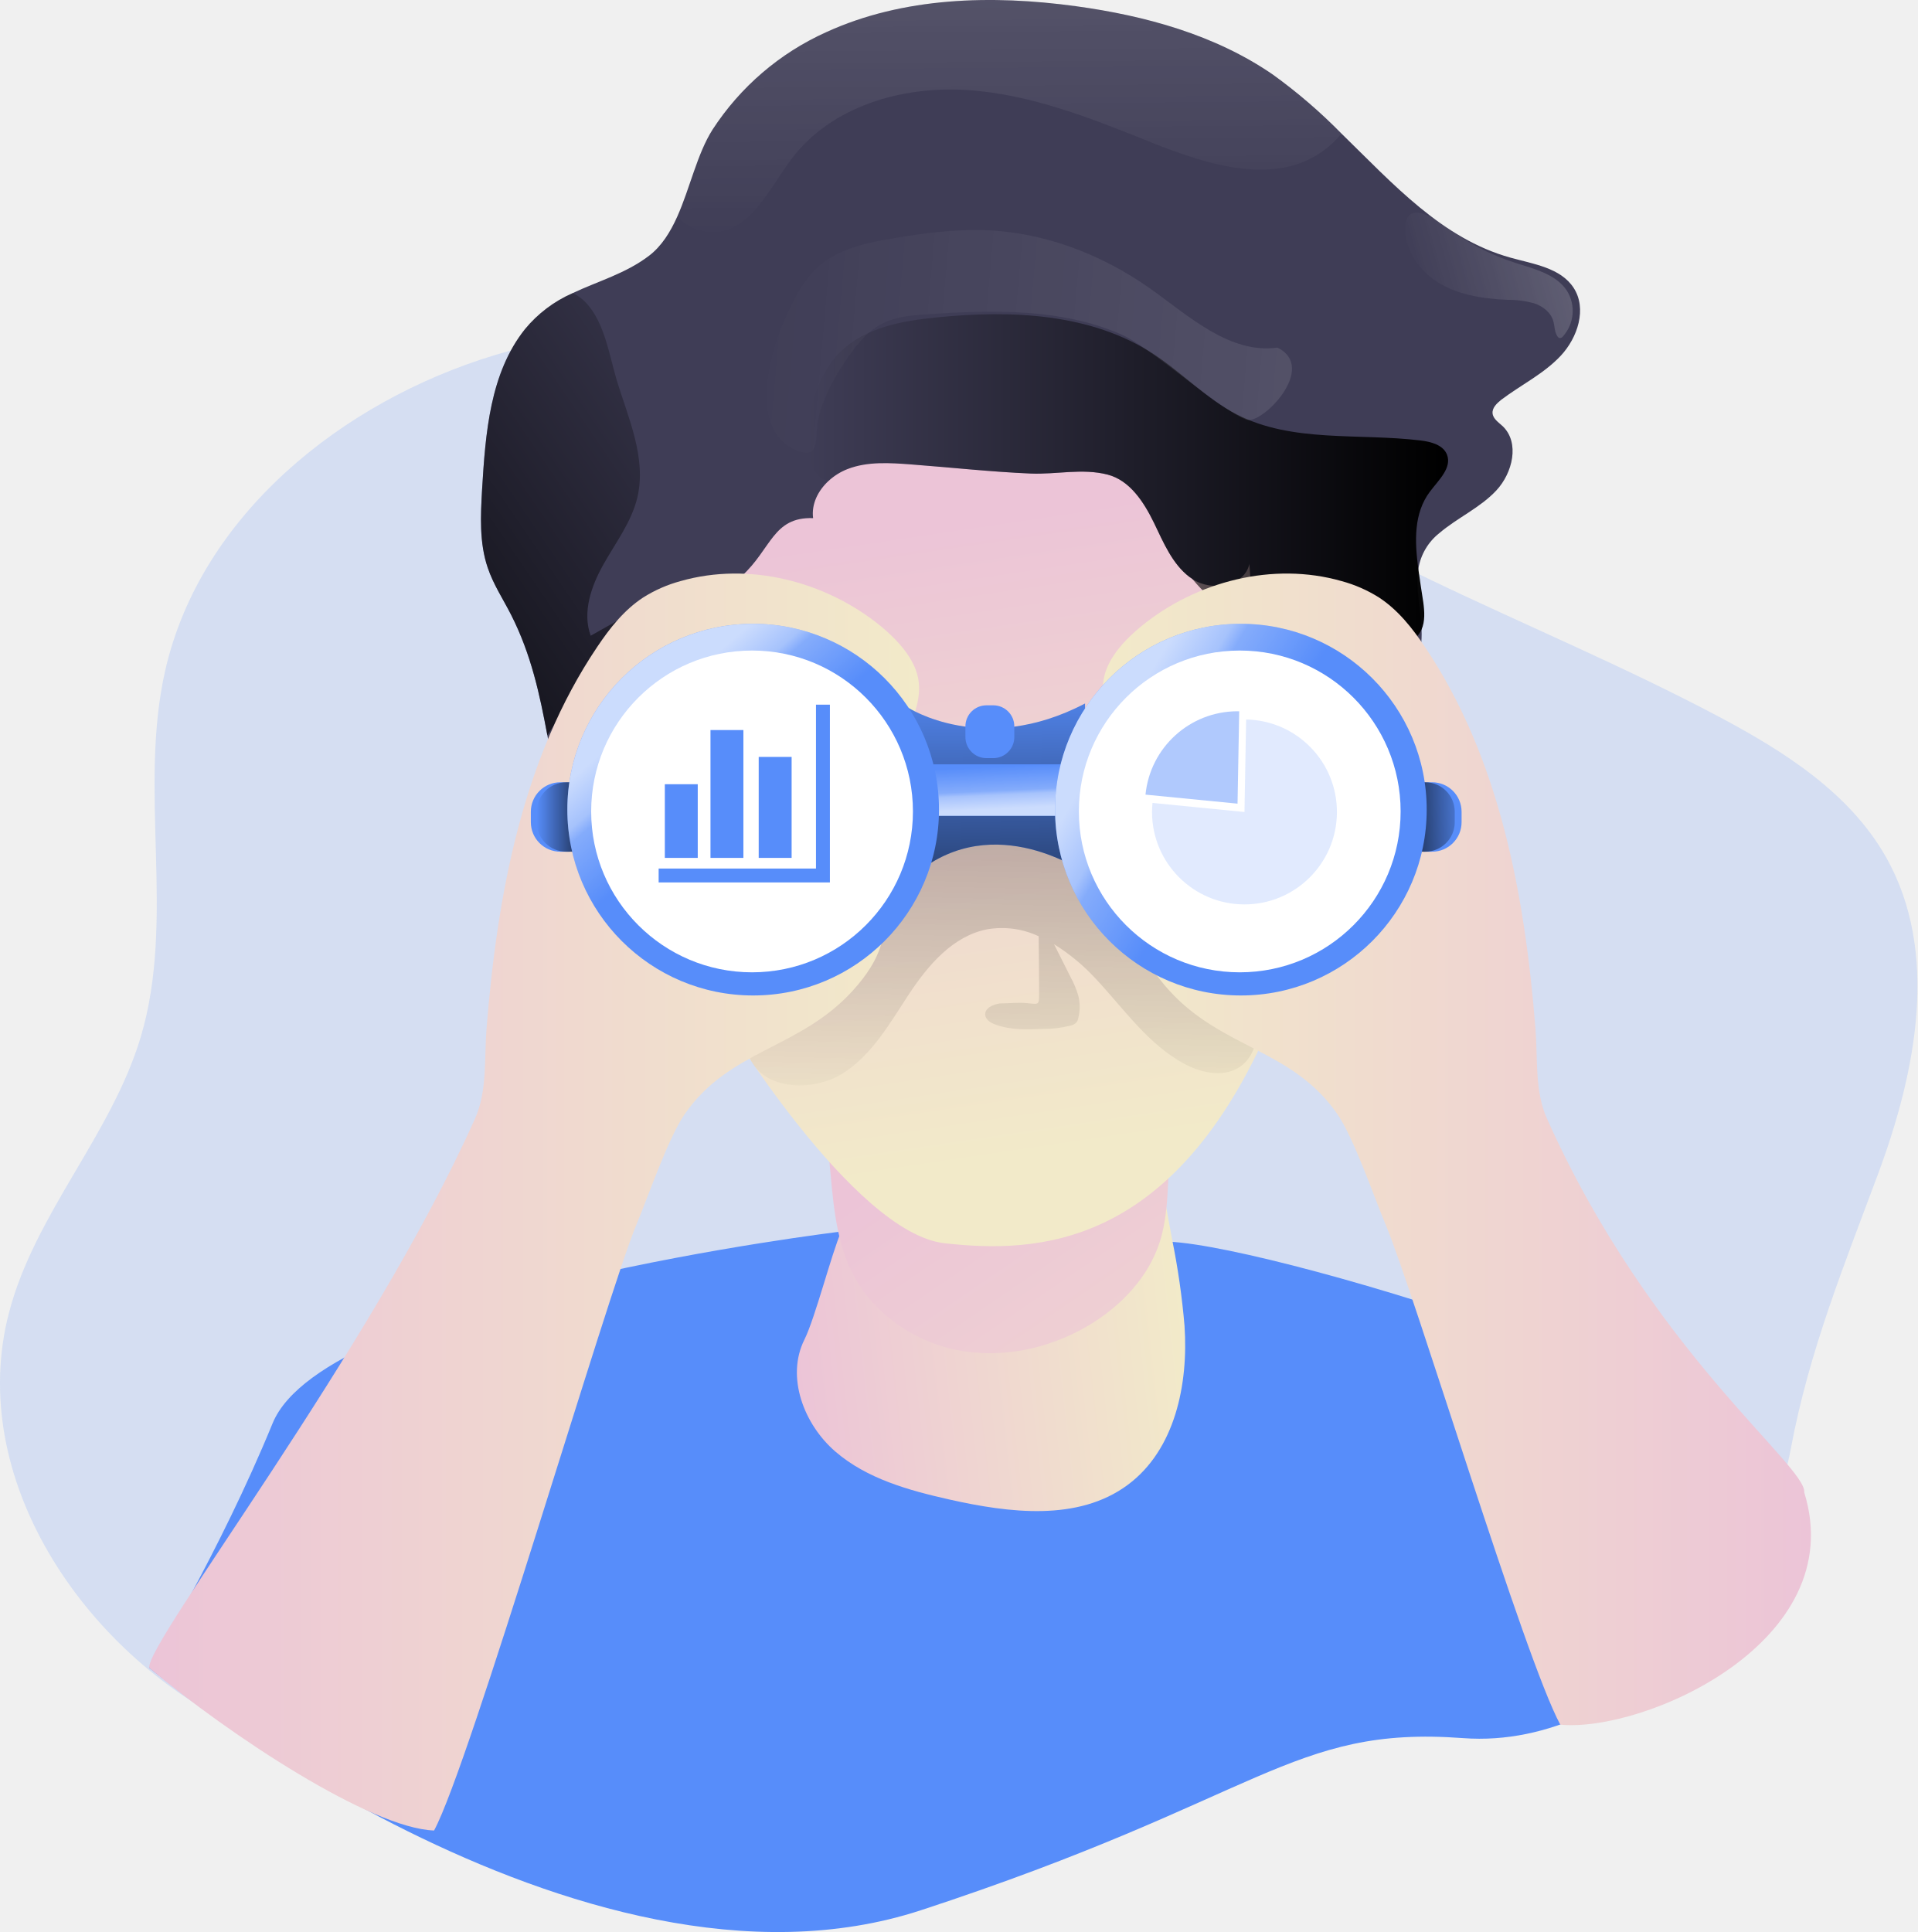
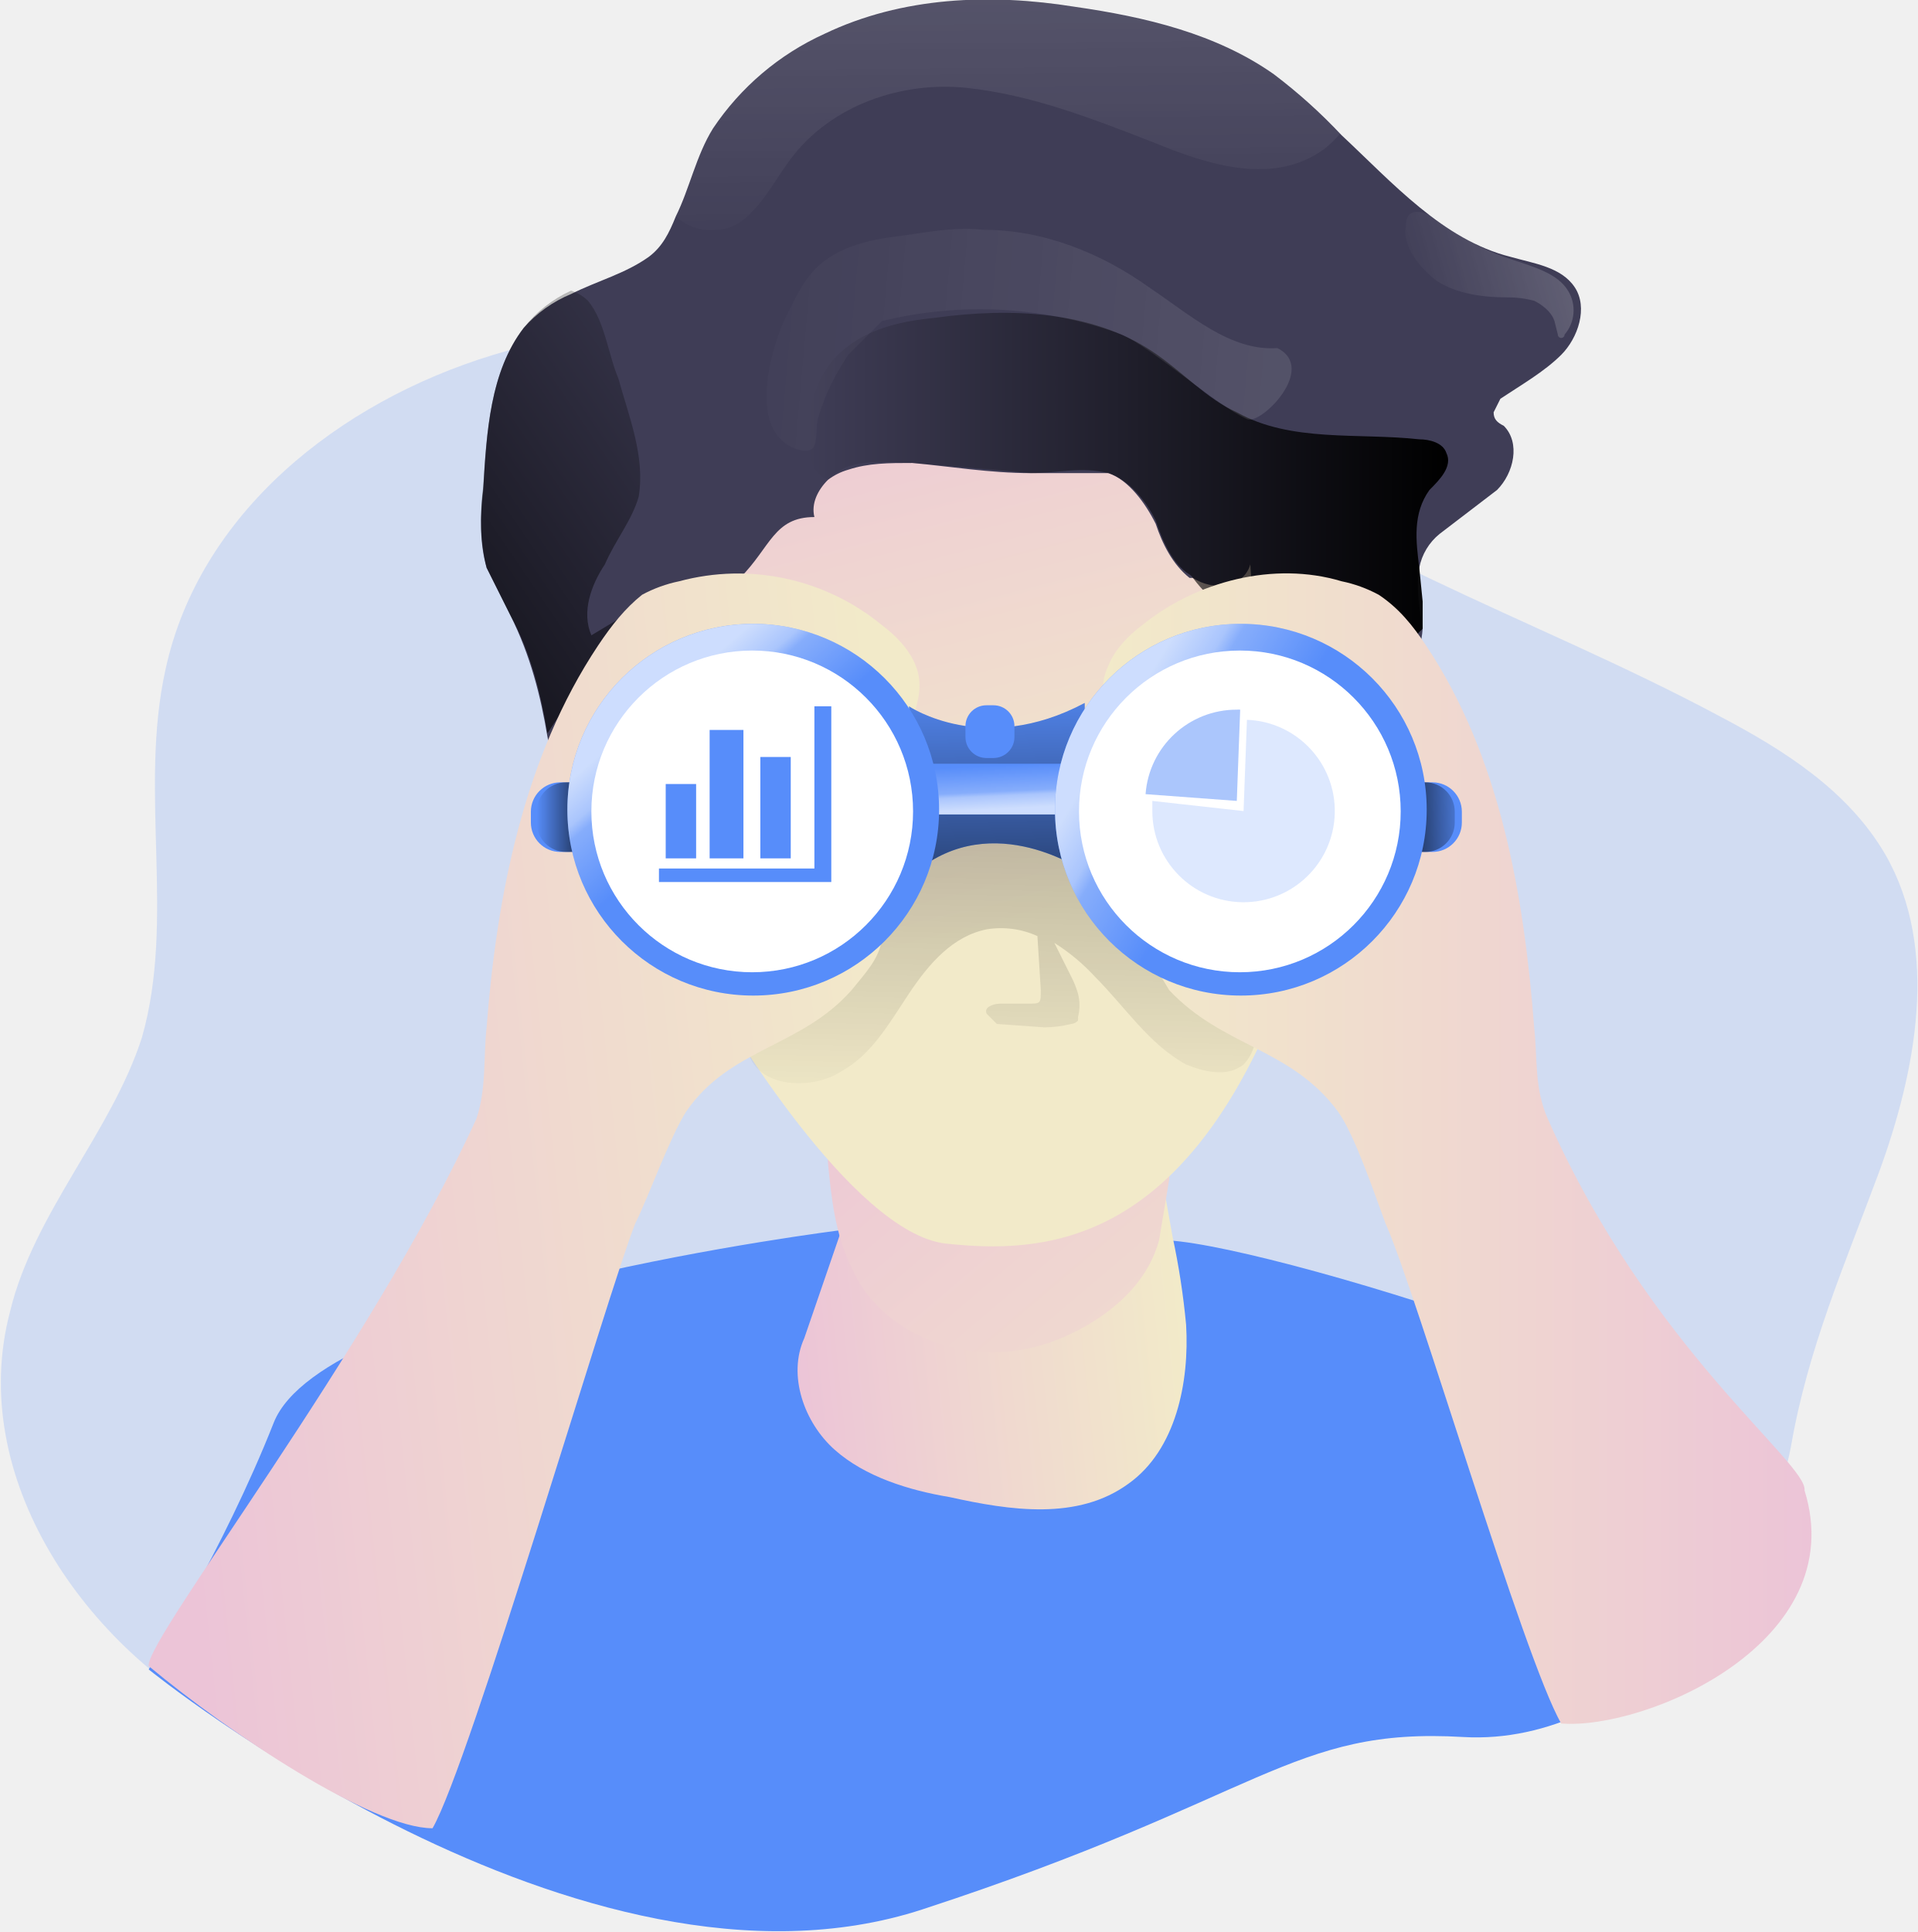
- <svg xmlns="http://www.w3.org/2000/svg" xmlns:xlink="http://www.w3.org/1999/xlink" id="Layer_1" data-name="Layer 1" width="567.43" height="571.7" viewBox="0 0 567.43 571.7">
+ <svg xmlns="http://www.w3.org/2000/svg" xmlns:xlink="http://www.w3.org/1999/xlink" data-name="Layer 1" viewBox="0 0 567.4 571.7">
  <defs>
-     <linearGradient id="linear-gradient" x1="232.39" y1="453.74" x2="348.21" y2="453.74" gradientTransform="translate(-42.81 -35.54) rotate(-6.35)" gradientUnits="userSpaceOnUse">
+     <linearGradient id="a" x1="232.4" x2="348.2" y1="453.7" y2="453.7" gradientTransform="rotate(-6 -342 368)" gradientUnits="userSpaceOnUse">
      <stop offset="0" stop-color="#ecc4d7" />
-       <stop offset="0.42" stop-color="#efd4d1" />
+       <stop offset=".4" stop-color="#efd4d1" />
      <stop offset="1" stop-color="#f2eac9" />
    </linearGradient>
-     <linearGradient id="linear-gradient-2" x1="289.69" y1="337.18" x2="429.19" y2="541.51" gradientTransform="matrix(1, 0, 0, 1, 0, 0)" xlink:href="#linear-gradient" />
-     <linearGradient id="linear-gradient-3" x1="294.94" y1="158.22" x2="322.72" y2="344.9" gradientTransform="matrix(1, 0, 0, 1, 0, 0)" xlink:href="#linear-gradient" />
-     <linearGradient id="linear-gradient-4" x1="301.83" y1="337.53" x2="312.21" y2="-76.74" gradientUnits="userSpaceOnUse">
+     <linearGradient xlink:href="#a" id="d" x1="289.7" x2="429.2" y1="337.2" y2="541.5" />
+     <linearGradient xlink:href="#a" id="e" x1="294.9" x2="322.7" y1="158.2" y2="344.9" />
+     <linearGradient id="b" x1="301.8" x2="312.2" y1="337.5" y2="-76.7" gradientUnits="userSpaceOnUse">
      <stop offset="0" stop-opacity="0" />
-       <stop offset="0.99" />
+       <stop offset="1" />
    </linearGradient>
-     <linearGradient id="linear-gradient-5" x1="240.62" y1="108.84" x2="74.78" y2="221.71" xlink:href="#linear-gradient-4" />
-     <linearGradient id="linear-gradient-6" x1="244.06" y1="146.56" x2="433.53" y2="146.56" xlink:href="#linear-gradient-4" />
-     <linearGradient id="linear-gradient-7" x1="49.16" y1="360.38" x2="277" y2="360.38" gradientTransform="matrix(1, 0, 0, 1, 0, 0)" xlink:href="#linear-gradient" />
-     <linearGradient id="linear-gradient-8" x1="158.83" y1="241.75" x2="178.8" y2="241.75" xlink:href="#linear-gradient-4" />
-     <linearGradient id="linear-gradient-9" x1="-1130.94" y1="344.8" x2="-921.41" y2="344.8" gradientTransform="matrix(-1, 0, 0, 1, -590.01, 0)" xlink:href="#linear-gradient" />
-     <linearGradient id="linear-gradient-10" x1="435.65" y1="241.3" x2="407.92" y2="242.12" xlink:href="#linear-gradient-4" />
-     <linearGradient id="linear-gradient-11" x1="299.66" y1="202.87" x2="301.98" y2="320.57" xlink:href="#linear-gradient-4" />
-     <linearGradient id="linear-gradient-12" x1="295.63" y1="226.53" x2="296.21" y2="239.26" gradientUnits="userSpaceOnUse">
-       <stop offset="0.02" stop-color="#fff" stop-opacity="0" />
-       <stop offset="0.58" stop-color="#fff" stop-opacity="0.39" />
-       <stop offset="0.68" stop-color="#fff" stop-opacity="0.68" />
+     <linearGradient xlink:href="#b" id="f" x1="240.6" x2="74.8" y1="108.8" y2="221.7" />
+     <linearGradient xlink:href="#b" id="g" x1="244.1" x2="433.5" y1="146.6" y2="146.6" />
+     <linearGradient xlink:href="#a" id="h" x1="49.2" x2="277" y1="360.4" y2="360.4" />
+     <linearGradient xlink:href="#b" id="i" x1="158.8" x2="178.8" y1="241.8" y2="241.8" />
+     <linearGradient xlink:href="#a" id="j" x1="-1130.9" x2="-921.4" y1="344.8" y2="344.8" gradientTransform="matrix(-1 0 0 1 -590 0)" />
+     <linearGradient xlink:href="#b" id="k" x1="435.6" x2="407.9" y1="241.3" y2="242.1" />
+     <linearGradient xlink:href="#b" id="l" x1="299.7" x2="302" y1="202.9" y2="320.6" />
+     <linearGradient id="c" x1="295.6" x2="296.2" y1="226.5" y2="239.3" gradientUnits="userSpaceOnUse">
+       <stop offset="0" stop-color="#fff" stop-opacity="0" />
+       <stop offset=".6" stop-color="#fff" stop-opacity=".4" />
+       <stop offset=".7" stop-color="#fff" stop-opacity=".7" />
      <stop offset="1" stop-color="#fff" />
    </linearGradient>
-     <linearGradient id="linear-gradient-13" x1="217.76" y1="233.66" x2="195.38" y2="207.81" xlink:href="#linear-gradient-12" />
-     <linearGradient id="linear-gradient-14" x1="365.55" y1="238.58" x2="329.66" y2="216.97" xlink:href="#linear-gradient-12" />
-     <linearGradient id="linear-gradient-15" x1="303.93" y1="81.59" x2="301.33" y2="-233.59" xlink:href="#linear-gradient-12" />
-     <linearGradient id="linear-gradient-16" x1="421.14" y1="92.9" x2="543.28" y2="58.75" xlink:href="#linear-gradient-12" />
-     <linearGradient id="linear-gradient-17" x1="209.56" y1="100.28" x2="974.97" y2="168" xlink:href="#linear-gradient-12" />
+     <linearGradient xlink:href="#c" id="m" x1="217.8" x2="195.4" y1="233.7" y2="207.8" />
+     <linearGradient xlink:href="#c" id="n" x1="365.6" x2="329.7" y1="238.6" y2="217" />
+     <linearGradient xlink:href="#c" id="o" x1="303.9" x2="301.3" y1="81.6" y2="-233.6" />
+     <linearGradient xlink:href="#c" id="p" x1="421.1" x2="543.3" y1="92.9" y2="58.8" />
+     <linearGradient xlink:href="#c" id="q" x1="209.6" x2="975" y1="100.3" y2="168" />
  </defs>
-   <g>
-     <path d="M560.86,351.85c11.21-30.19,18.14-65.42,2.32-93.47C552.43,239.32,533,227,513.62,216.72c-55.47-29.42-117.19-48.92-165.23-89.35-7.86-6.62-15.44-13.85-24.76-18.18-9.88-4.6-21-5.59-31.87-6.48-47-3.81-95.24-6.63-140.35,7.05s-87,47.32-97.49,93.27c-8.07,35.49,3.16,73.66-7.26,108.53C38,340.47,15.36,363.78,7.71,393-5.1,441.79,29.53,493.33,74.85,515.54s98.2,21.59,148.5,17.51c25.29-2.06,50.62-4.89,75.14-11.4,22-5.82,43.41-14.62,66.08-16.07,35.37-2.26,74.59,12.77,104.24-6.64,10.35-6.76,18.05-17.08,28.63-23.46,21.9-13.21,32.79-16.78,37.59-42.43C540.38,404.45,550.77,379,560.86,351.85Z" transform="translate(-5.02 -4.67)" fill="#578dfa" opacity="0.18" style="isolation: isolate" />
-     <path d="M254,369.09S101.46,387.39,85.7,425.82s-36.53,72.39-36.53,72.39S176.57,603,277.54,569.93,387,515.2,438,519s93.42-52.84,93.42-76.43-157.72-72-183.13-70.46S254,369.09,254,369.09Z" transform="translate(-5.02 -4.67)" fill="#578dfa" />
-     <path d="M257.57,367.63c0,5.4-1.46-3.49-3.62,1.46-2.88,6.58-7.7,25.6-10.89,32-5.49,11-.18,25.05,9.16,33.11s21.71,11.48,33.74,14.19c17.79,4,38.12,6.53,52.77-4.32,14-10.36,18-29.73,16.82-47.09a221.85,221.85,0,0,0-3.69-25.63L341.52,315a6.34,6.34,0,0,0-1-2.73c-1.13-1.47-3.24-1.64-5.09-1.67-19.35-.22-50.6.36-67.52,11.17C252.12,331.87,257.51,349.3,257.57,367.63Z" transform="translate(-5.02 -4.67)" fill="url(#linear-gradient)" />
-     <path d="M256.62,380.07c5.71,12.35,17.87,21.22,31.19,24s27.54-.2,39.25-7.13c9.58-5.67,17.82-14.26,21.2-24.87,1.89-6,2.2-12.3,2.5-18.55l.85-17.93c-5.43,7.87-15.29,11.45-24.76,12.78-23.85,3.36-44.61-5.3-66.92-11.86-10.48-3.08-10.28,3.32-9.44,12.19C251.48,359.19,252.14,370.38,256.62,380.07Z" transform="translate(-5.02 -4.67)" fill="url(#linear-gradient-2)" />
-     <path d="M218.65,305.39s38.79,64.16,65.89,67.17,67.9,1.89,96.75-65.6,34-157.28-12-173.27C369.3,133.69,143.8,73.48,218.65,305.39Z" transform="translate(-5.02 -4.67)" fill="url(#linear-gradient-3)" />
-     <path d="M377.91,308c-.82,4.3-1.85,9-5.2,11.78-4.61,3.88-11.7,2.62-17-.2-10.85-5.73-18.05-16.35-26.45-25.3a59,59,0,0,0-12.32-10.2l4.88,9.71a27.11,27.11,0,0,1,2.3,5.54,13.61,13.61,0,0,1,0,6.56,3.09,3.09,0,0,1-.57,1.34,3.31,3.31,0,0,1-1.66.91,32.54,32.54,0,0,1-8.11,1c-4.81.19-9.75.36-14.26-1.31-1.35-.5-2.83-1.41-2.95-2.85-.17-2,2.35-3.12,4.37-3.39,2.72,0,5.31-.34,8-.08,3.7.35,3.56.65,3.58-3.21,0-5.52-.08-11-.13-16.58a25.62,25.62,0,0,0-15.28-2.05C287,281.65,279.66,290.28,274,298.86s-10.92,18-19.66,23.49c-9.71,6.07-26.91,4.84-28.52-8.59-1.71-14.29,6.61-31.92,14.6-43.2a82.1,82.1,0,0,1,44-31.19c6.29-1.81,12.92-2.85,19.41-2,7.18.94,13.86,4.13,20.39,7.27l34.23,16.44c5.86,2.82,11.94,5.8,16,10.88C382.18,281.71,380.24,295.75,377.91,308Z" transform="translate(-5.02 -4.67)" fill="url(#linear-gradient-4)" />
-     <path d="M446.71,127c.17,1.63,1.77,2.65,3,3.79,5.09,4.88,2.94,13.83-1.88,19s-11.56,8.09-16.93,12.68a16.86,16.86,0,0,0-6.14,10.44c-.94,5.67.71,11.75.94,18.13a32.26,32.26,0,0,1-.24,5.36,94.63,94.63,0,0,1-16.62,42.28c-2.63,3.61-6.12,7.27-10.58,7.47-7.2.32-11.31-8-13.25-14.94a293.31,293.31,0,0,1-8.66-43.13q-1.05-8.25-1.61-16.54c-1.42,6.67-11.08,8.28-16.77,4.53-.32-.21-.63-.43-.94-.67-5.07-3.85-7.69-10.19-10.49-16-3-6.15-7.13-12.58-13.74-14.29-7.5-1.93-15.11,0-22.74-.31-11.77-.5-23.57-1.8-35.31-2.69-6.37-.48-13-.94-18.92,1.36a17.79,17.79,0,0,0-5.63,3.52c-3.12,2.89-5.1,6.85-4.56,11-11.92-.41-12.34,9.16-21.17,17.18s-24.57,15.45-17.7,25.2c7.14,10.16,1.73,16.85,1.07,28.85-1.1,19.93-7.22,39.2-13.29,58.23-9.2-13.17-18.57-26.7-22.71-42.21-2.09-7.8-3.42-15.47-4.85-23-2.25-12-4.73-23.81-10.72-35.62-2.36-4.65-5.27-9-6.94-14-2.5-7.38-2.09-15.38-1.65-23.15,1-16.59,2.32-34.36,12.67-47.37a38,38,0,0,1,14.14-10.69c7.57-3.59,15.67-5.77,22.62-11.08,3.72-2.85,6.28-7,8.33-11.57,3.77-8.44,5.88-18.57,10.44-25.74a78.53,78.53,0,0,1,33.63-28.83c22.82-10.43,49-11.08,73.87-7.69,20.58,2.82,41.22,8.47,58.32,20.25A157.5,157.5,0,0,1,402,44.2c15.34,14.95,29.74,31.08,50,36.71,6.83,1.9,14.84,3,18.7,8.94,4,6.16,1.21,14.7-3.8,20.07s-11.81,8.65-17.67,13.08C448,124,446.54,125.35,446.71,127Z" transform="translate(-5.02 -4.67)" fill="#3f3d56" />
-     <path d="M183.63,171.62c-3.64,6.45-6.36,14.21-3.81,21.17,3.47-2,7-3.9,10.43-5.85L167,222.22c-2.25-12-4.73-23.81-10.72-35.62-2.36-4.65-5.27-9-6.94-14-2.5-7.38-2.09-15.38-1.65-23.15,1-16.59,2.32-34.36,12.67-47.37a38,38,0,0,1,14.14-10.69,13.19,13.19,0,0,1,4.06,3c5.41,5.9,6.74,15.32,8.94,22.68,3.35,11.13,8.91,23,6.13,34.82C191.91,159.08,187.26,165.17,183.63,171.62Z" transform="translate(-5.02 -4.67)" fill="url(#linear-gradient-5)" />
-     <path d="M428.17,150.15c-4.79,6.38-4.54,14.56-3.45,22.76.45,3.38,1,6.76,1.49,10,.36,2.71.55,5.67-.55,8.11a8.24,8.24,0,0,1-.75,1.28c-3.45,4.71-10.72,3.24-16.21,1.3-13.47-4.79-23.37-3.53-32.39-5.54-6.25-1.41-12.08-4.37-18.38-12a2.74,2.74,0,0,0-.94-.67c-5.07-3.85-7.69-10.19-10.49-16-3-6.15-7.13-12.58-13.74-14.29-7.5-1.93-15.11,0-22.74-.31-11.77-.5-23.57-1.8-35.31-2.69-6.37-.48-13-.94-18.92,1.36a17.79,17.79,0,0,0-5.63,3.52c-2.56-.58-4.48-2.41-5.42-6.47-2.33-10.22,1.49-24.42,8.93-31.7S272,99.6,282.35,98.58c22-2.2,45.58-1.21,64.07,10.88C354.9,115,362,122.66,371,127.3c16.41,8.45,36.06,5.49,54.38,7.71,3.09.37,6.69,1.29,7.84,4.19C434.74,143.13,430.71,146.77,428.17,150.15Z" transform="translate(-5.02 -4.67)" fill="url(#linear-gradient-6)" />
-     <path d="M275.66,202c-2.14-4.82-6-8.71-10-12.05-16.31-13.3-39-19.11-59.24-13.33a40.41,40.41,0,0,0-11.11,4.88c-5.58,3.66-9.81,9-13.54,14.57C159.58,229,152.17,269.51,149,309c-.71,8.94.26,18.46-3.39,26.64C115,404.21,48.37,490.38,49.17,498.21c23.91,20,65.47,47.44,84.3,48.13,10.56-19.41,51.32-158.91,59.88-179.28,3.37-8,9.35-25.56,14.29-32.7,13.27-19.2,34.05-19.25,49.72-36.53,3.95-4.35,7.44-9.33,8.76-15.05,1.12-4.87.6-9.94.36-14.93a132.83,132.83,0,0,1,3.17-35.94C271.92,221.92,280.21,212.28,275.66,202Z" transform="translate(-5.02 -4.67)" fill="url(#linear-gradient-7)" />
-     <rect x="157.09" y="231.48" width="19.97" height="20.55" rx="8.74" fill="#578dfa" />
-     <rect x="158.83" y="231.48" width="19.97" height="20.55" rx="8.74" fill="url(#linear-gradient-8)" />
-     <path d="M332.74,202c2.14-4.82,6-8.71,10.05-12.05,16.3-13.3,39-19.11,59.23-13.33a40.48,40.48,0,0,1,11.12,4.88c5.58,3.66,9.8,9,13.53,14.57C448.83,229,456.24,269.51,459.4,309c.71,8.94-.27,18.46,3.39,26.64,30.59,68.55,76.95,102.82,76.15,110.65,13.73,44.25-47.34,71.09-72.19,68.73-10.56-19.41-43.13-127.61-51.7-148-3.36-8-9.35-25.56-14.29-32.7-13.26-19.2-34-19.25-49.72-36.53-3.94-4.35-7.43-9.33-8.75-15.05-1.13-4.87-.61-9.94-.37-14.93a133.22,133.22,0,0,0-3.16-35.94C336.48,221.92,328.2,212.28,332.74,202Z" transform="translate(-5.02 -4.67)" fill="url(#linear-gradient-9)" />
-     <rect x="412.55" y="231.48" width="19.97" height="20.55" rx="8.74" fill="#578dfa" />
-     <rect x="410.53" y="231.48" width="19.97" height="20.55" rx="8.74" fill="url(#linear-gradient-10)" />
-     <path d="M273.63,214s22.38,14.66,52.48-1.16V263s-26.63-18.91-49.78,0Z" transform="translate(-5.02 -4.67)" fill="#578dfa" />
-     <path d="M273.63,214s22.38,14.66,52.48-1.16V263s-26.63-18.91-49.78,0Z" transform="translate(-5.02 -4.67)" fill="url(#linear-gradient-11)" />
-     <rect x="272.09" y="226.17" width="47.75" height="15.24" fill="#578dfa" />
-     <rect x="272.09" y="226.17" width="47.75" height="15.24" opacity="0.69" fill="url(#linear-gradient-12)" style="isolation: isolate" />
-     <circle cx="222.88" cy="239.58" r="54.99" fill="#578dfa" />
-     <circle cx="222.88" cy="239.58" r="54.99" opacity="0.69" fill="url(#linear-gradient-13)" style="isolation: isolate" />
-     <circle cx="222.55" cy="240.11" r="47.61" fill="#fff" />
-     <circle cx="367.21" cy="239.58" r="54.99" fill="#578dfa" />
-     <circle cx="367.21" cy="239.58" r="54.99" opacity="0.69" fill="url(#linear-gradient-14)" style="isolation: isolate" />
-     <circle cx="366.87" cy="240.11" r="47.61" fill="#fff" />
-     <rect x="285.69" y="208.71" width="14.47" height="15.63" rx="6.23" fill="#578dfa" />
-     <polygon points="245.59 261.12 194.91 261.12 194.91 257.01 241.47 257.01 241.47 208.52 245.59 208.52 245.59 261.12" fill="#578dfa" />
-     <rect x="196.74" y="232.06" width="9.74" height="21.8" fill="#578dfa" />
-     <rect x="210.25" y="216.03" width="9.74" height="37.83" fill="#578dfa" />
-     <rect x="224.52" y="223.98" width="9.74" height="29.88" fill="#578dfa" />
-     <path d="M373.78,217.58A27.36,27.36,0,1,1,345.93,245c0-.93.05-1.84.14-2.74l27.22,2.69Z" transform="translate(-5.02 -4.67)" fill="#578dfa" opacity="0.18" style="isolation: isolate" />
-     <path d="M371.19,215.14a4.87,4.87,0,0,1,.54,0l-.49,27.34L344,239.81A27.37,27.37,0,0,1,371.19,215.14Z" transform="translate(-5.02 -4.67)" fill="#578dfa" opacity="0.47" style="isolation: isolate" />
-     <path d="M402,44.2a31,31,0,0,1-5.42,5.12c-14.18,10.31-33.92,4.26-50.19-2.25-17.89-7.17-36.12-14.56-55.35-15.77s-40,4.87-51.65,20.23c-6.61,8.71-11.94,21.18-22.85,21.78a15.07,15.07,0,0,1-11.18-4.55c3.77-8.44,5.88-18.57,10.44-25.74a78.53,78.53,0,0,1,33.63-28.83c22.82-10.43,49-11.08,73.87-7.69,20.58,2.82,41.22,8.47,58.32,20.25A157.5,157.5,0,0,1,402,44.2Z" transform="translate(-5.02 -4.67)" opacity="0.69" fill="url(#linear-gradient-15)" style="isolation: isolate" />
-     <path d="M429.81,87.75c6.12,4.12,13.75,5.3,21.12,5.64a29.68,29.68,0,0,1,8,1c2.56.85,5,2.67,5.73,5.25.46,1.54.34,3.29,1.27,4.6a1.06,1.06,0,0,0,.61.47,1.17,1.17,0,0,0,1-.5,11.31,11.31,0,0,0,1.22-13.44c-3.24-5-9.75-6.52-15.45-8.36A69,69,0,0,1,433.17,72c-3.57-2.68-11.76-8.29-12.28-.27C420.48,78.07,424.77,84.37,429.81,87.75Z" transform="translate(-5.02 -4.67)" opacity="0.69" fill="url(#linear-gradient-16)" style="isolation: isolate" />
-     <path d="M237.08,99.6c2.65-6,5.61-12.17,10.63-16.43,6-5.07,14.08-6.75,21.82-8,8.88-1.49,17.87-2.71,26.88-2.39C313.93,73.36,331,79.9,345.3,90c11.63,8.25,23.63,19.49,37.76,17.53,12.13,6-4.83,23.13-9.29,21.3-9.15-3.76-27.83-21.19-36.89-25.17-17.8-7.82-38-7.3-57.44-6-4.61.3-9.36.68-13.46,2.82s-7.21,5.91-9.89,9.74c-3.88,5.55-7.34,11.67-8.92,18.31-1.22,5.09.92,11.88-5.77,9.6C226.27,133,232.85,109.24,237.08,99.6Z" transform="translate(-5.02 -4.67)" opacity="0.69" fill="url(#linear-gradient-17)" style="isolation: isolate" />
-   </g>
+   <path fill="#578dfa" d="M561 352c11-30 18-66 2-94-11-19-30-31-49-41-56-30-118-49-166-90-7-6-15-13-24-18-10-4-21-5-32-6-47-4-95-7-141 7s-87 47-97 93c-8 36 3 74-7 109-9 28-32 52-39 81-13 49 22 100 67 123s98 21 148 17c26-2 51-5 75-11 22-6 44-15 67-16 35-3 74 12 104-7 10-7 18-17 28-24 22-13 33-16 38-42 5-29 16-54 26-81Z" opacity=".2" style="isolation:isolate" transform="translate(-5 -5)" />
+   <path fill="#578dfa" d="M249 364S96 383 81 421s-37 73-37 73 128 104 229 71 109-54 160-51 93-53 93-76-157-72-183-71-94-3-94-3Z" />
+   <path fill="url(#a)" d="M258 368c0 5-2-4-4 1l-11 32c-5 11 0 25 9 33s22 12 34 14c18 4 38 7 53-4 14-10 18-30 17-47a222 222 0 0 0-4-26l-10-56a6 6 0 0 0-1-3l-6-1c-19-1-50 0-67 11-16 10-10 27-10 46Z" transform="translate(-5 -5)" />
+   <path fill="url(#d)" d="M257 380c5 12 17 21 31 24s27 0 39-7c10-6 18-14 21-25l3-18 1-18c-6 7-16 11-25 12-24 4-45-5-67-11-11-4-10 3-10 12 1 10 2 21 7 31Z" transform="translate(-5 -5)" />
+   <path fill="url(#e)" d="M219 305s38 65 66 68 67 1 96-66 34-157-12-173c0 0-225-61-150 171Z" transform="translate(-5 -5)" />
+   <path fill="url(#b)" d="M378 308c-1 4-2 9-5 12-5 4-12 2-17 0-11-6-18-17-27-26a59 59 0 0 0-12-10l5 10a27 27 0 0 1 2 5 14 14 0 0 1 0 7 3 3 0 0 1 0 1 3 3 0 0 1-2 1 33 33 0 0 1-8 1l-14-1-3-3c-1-2 2-3 4-3h8c4 0 4 0 4-4l-1-16a26 26 0 0 0-15-2c-10 2-17 10-23 19s-11 18-20 23c-9 6-27 5-28-8-2-15 6-32 14-43a82 82 0 0 1 44-32l20-2c7 1 14 5 20 8l34 16c6 3 12 6 16 11 8 10 6 24 4 36Z" transform="translate(-5 -5)" />
+   <path fill="#3f3d56" d="M442 122c0 2 1 3 3 4 5 5 3 14-2 19l-17 13a17 17 0 0 0-6 10c-1 6 0 12 1 18a32 32 0 0 1-1 6 95 95 0 0 1-16 42c-3 4-6 7-11 7-7 1-11-8-13-14a293 293 0 0 1-9-44l-1-16c-2 7-11 8-17 4h-1c-5-4-8-10-10-16-3-6-8-13-14-15h-23c-12 0-24-2-35-3-7 0-13 0-19 2a18 18 0 0 0-6 3c-3 3-5 7-4 11-12 0-13 9-22 18s-24 15-17 25 1 17 1 29c-1 19-7 39-13 58-10-13-19-27-23-42l-5-23c-2-12-5-24-11-36l-7-14c-2-7-2-15-1-23 1-17 2-35 12-48a38 38 0 0 1 14-10c8-4 16-6 23-11 4-3 6-7 8-12 4-8 6-18 11-26a79 79 0 0 1 33-28c23-11 49-12 74-8 21 3 42 8 59 20a158 158 0 0 1 20 18c15 14 30 31 50 36 7 2 15 3 19 9s1 15-4 20-12 9-18 13l-2 4Z" />
+   <path fill="url(#f)" d="M184 172c-4 6-7 14-4 21l10-6-23 35c-2-12-5-24-11-35l-7-14c-2-8-2-16-1-24 1-16 2-34 12-47a38 38 0 0 1 14-11 13 13 0 0 1 5 3c5 6 6 16 9 23 3 11 8 23 6 35-2 7-7 13-10 20Z" transform="translate(-5 -5)" />
+   <path fill="url(#g)" d="M428 150c-5 7-4 15-3 23l1 10v8a8 8 0 0 1-1 1c-4 5-11 4-16 2-14-5-24-4-33-6-6-1-12-4-18-12a3 3 0 0 0-1-1c-5-3-8-10-10-16-3-6-8-12-14-14-8-2-15 0-23 0l-35-3c-7 0-13-1-19 1a18 18 0 0 0-6 4c-2-1-4-2-5-6-3-11 1-25 9-32s18-9 28-10c22-3 46-2 64 10 9 6 16 14 25 18 16 9 36 6 54 8 3 0 7 1 8 4 2 4-2 8-5 11Z" transform="translate(-5 -5)" />
+   <path fill="url(#h)" d="M276 202c-2-5-6-9-10-12a67 67 0 0 0-60-13 40 40 0 0 0-11 4c-5 4-9 9-13 15-22 33-30 74-33 113-1 9 0 18-3 27-31 68-98 154-97 162 24 20 66 48 84 48 11-19 52-159 60-179 4-8 10-25 15-33 13-19 34-19 49-36 4-5 8-9 9-15v-15a133 133 0 0 1 4-36c2-10 10-20 6-30Z" transform="translate(-5 -5)" />
+   <rect width="20" height="20.6" x="157.1" y="231.5" fill="#578dfa" rx="8.7" />
+   <rect width="20" height="20.6" x="158.8" y="231.5" fill="url(#i)" rx="8.7" />
+   <path fill="url(#j)" d="M333 202c2-5 6-9 10-12 16-13 39-19 59-13a40 40 0 0 1 11 4c6 4 10 9 14 15 22 33 29 74 32 113 1 9 0 18 4 27 30 68 77 102 76 110 14 45-47 71-72 69-11-19-43-128-52-148-3-8-9-26-14-33-14-19-34-19-50-36l-9-15v-15a133 133 0 0 0-3-36c-3-10-11-20-6-30Z" transform="translate(-5 -5)" />
+   <rect width="20" height="20.6" x="412.6" y="231.5" fill="#578dfa" rx="8.7" />
+   <rect width="20" height="20.6" x="410.5" y="231.5" fill="url(#k)" rx="8.7" />
+   <path fill="#578dfa" d="M269 209s22 15 52-1v50s-27-19-50 0Z" />
+   <path fill="url(#l)" d="M274 214s22 15 52-1v50s-27-19-50 0Z" transform="translate(-5 -5)" />
+   <path fill="#578dfa" d="M272 226h48v15h-48z" />
+   <path fill="url(#c)" d="M272 226h48v15h-48z" opacity=".7" style="isolation:isolate" />
+   <circle cx="222.9" cy="239.6" r="55" fill="#578dfa" />
+   <circle cx="222.9" cy="239.6" r="55" fill="url(#m)" opacity=".7" style="isolation:isolate" />
+   <circle cx="222.6" cy="240.1" r="47.6" fill="#fff" />
+   <circle cx="367.2" cy="239.6" r="55" fill="#578dfa" />
+   <circle cx="367.2" cy="239.6" r="55" fill="url(#n)" opacity=".7" style="isolation:isolate" />
+   <circle cx="366.9" cy="240.1" r="47.6" fill="#fff" />
+   <rect width="14.5" height="15.6" x="285.7" y="208.7" fill="#578dfa" rx="6.2" />
+   <path fill="#578dfa" d="M246 261h-51v-4h46v-48h5v52z" />
+   <path fill="#578dfa" d="M197 232h9v22h-9zm13-16h10v38h-10zm15 8h9v30h-9z" />
+   <path fill="#578dfa" d="M374 218a27 27 0 1 1-28 27v-3l27 3Z" opacity=".2" style="isolation:isolate" transform="translate(-5 -5)" />
+   <path fill="#578dfa" d="M371 215a5 5 0 0 1 1 0l-1 27-27-2a27 27 0 0 1 27-25Z" opacity=".5" style="isolation:isolate" transform="translate(-5 -5)" />
+   <path fill="url(#o)" d="M402 44a31 31 0 0 1-5 5c-15 11-34 5-51-2-18-7-36-14-55-16s-40 5-52 21c-6 8-12 21-22 21a15 15 0 0 1-12-4c4-9 6-19 11-26a79 79 0 0 1 33-29c23-10 49-11 74-7 21 2 42 8 59 20a158 158 0 0 1 20 17Z" opacity=".7" style="isolation:isolate" transform="translate(-5 -5)" />
+   <path fill="url(#p)" d="M430 88c6 4 14 5 21 5a30 30 0 0 1 8 1c2 1 5 3 6 6l1 4a1 1 0 0 0 1 1 1 1 0 0 0 1-1 11 11 0 0 0 1-13c-3-5-10-7-16-9a69 69 0 0 1-20-10c-3-3-12-8-12 0-1 6 4 12 9 16Z" opacity=".7" style="isolation:isolate" transform="translate(-5 -5)" />
+   <path fill="url(#q)" d="M237 100c3-6 6-13 11-17 6-5 14-7 22-8s17-3 26-2c18 0 35 7 49 17 12 8 24 19 38 18 12 6-5 23-9 21-9-4-28-21-37-25a122 122 0 0 0-71-4l-10 10c-4 6-7 12-9 19-1 5 1 11-6 9-15-5-8-29-4-38Z" opacity=".7" style="isolation:isolate" transform="translate(-5 -5)" />
</svg>
